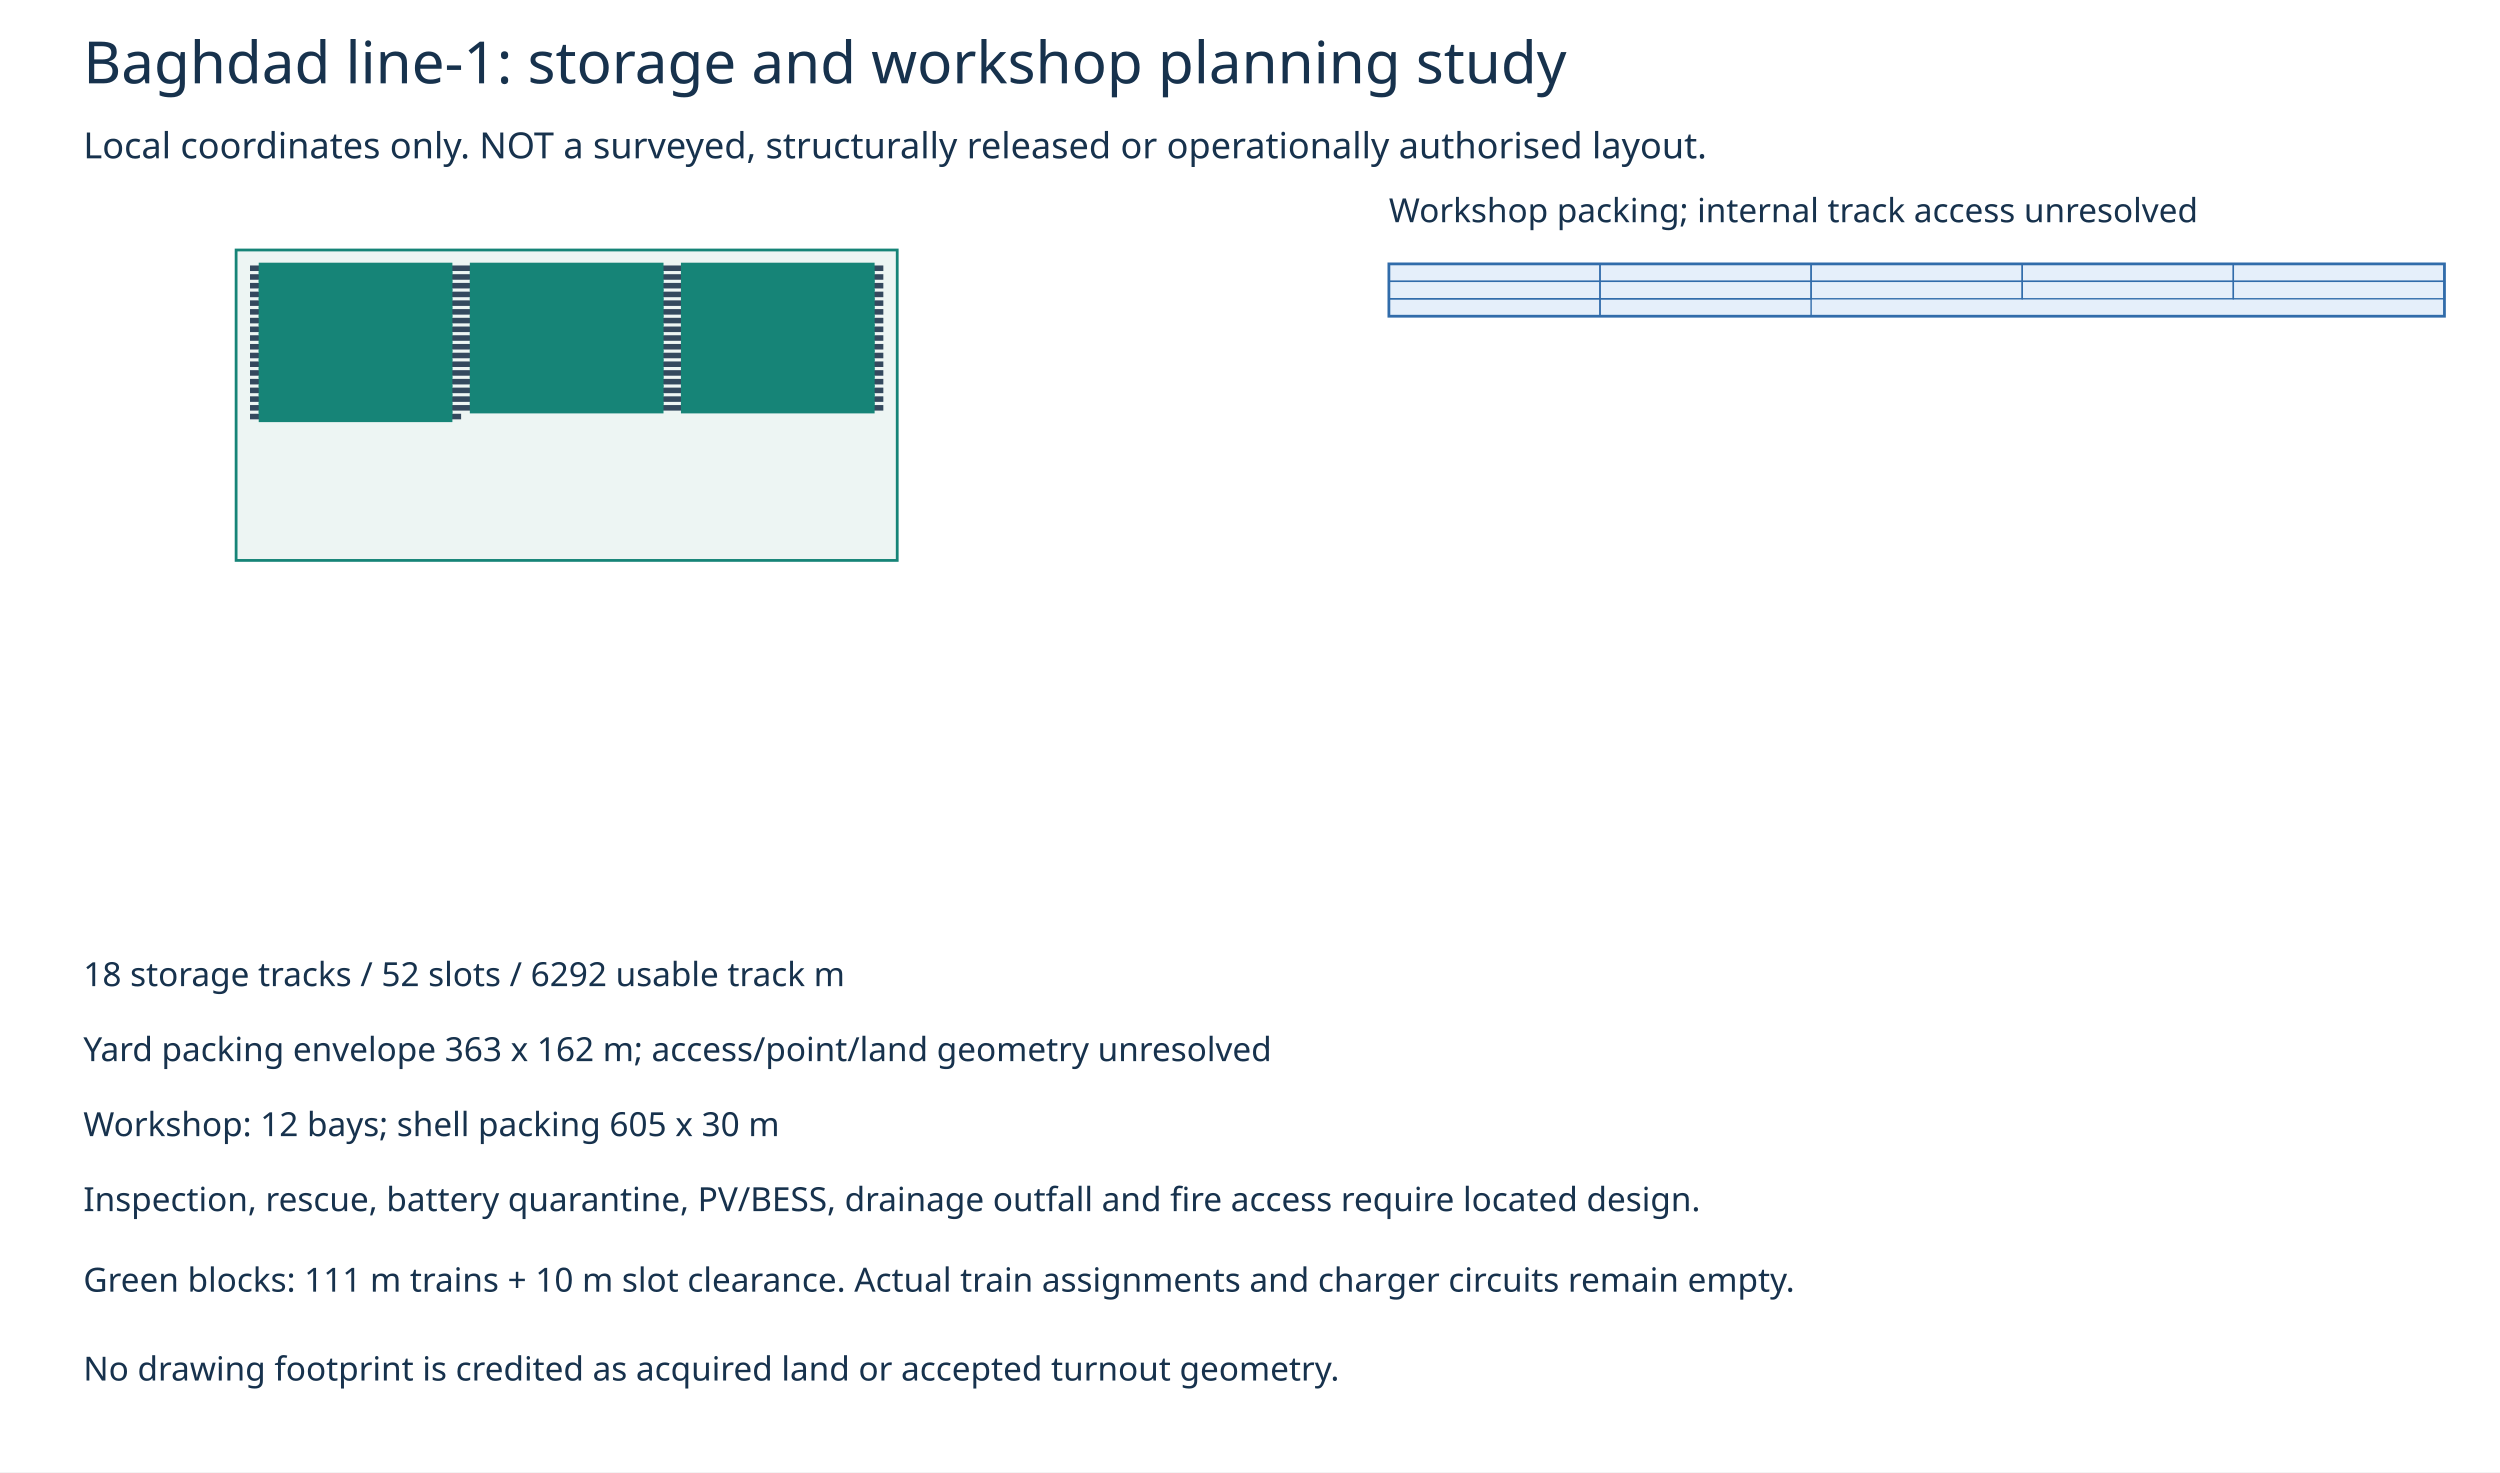
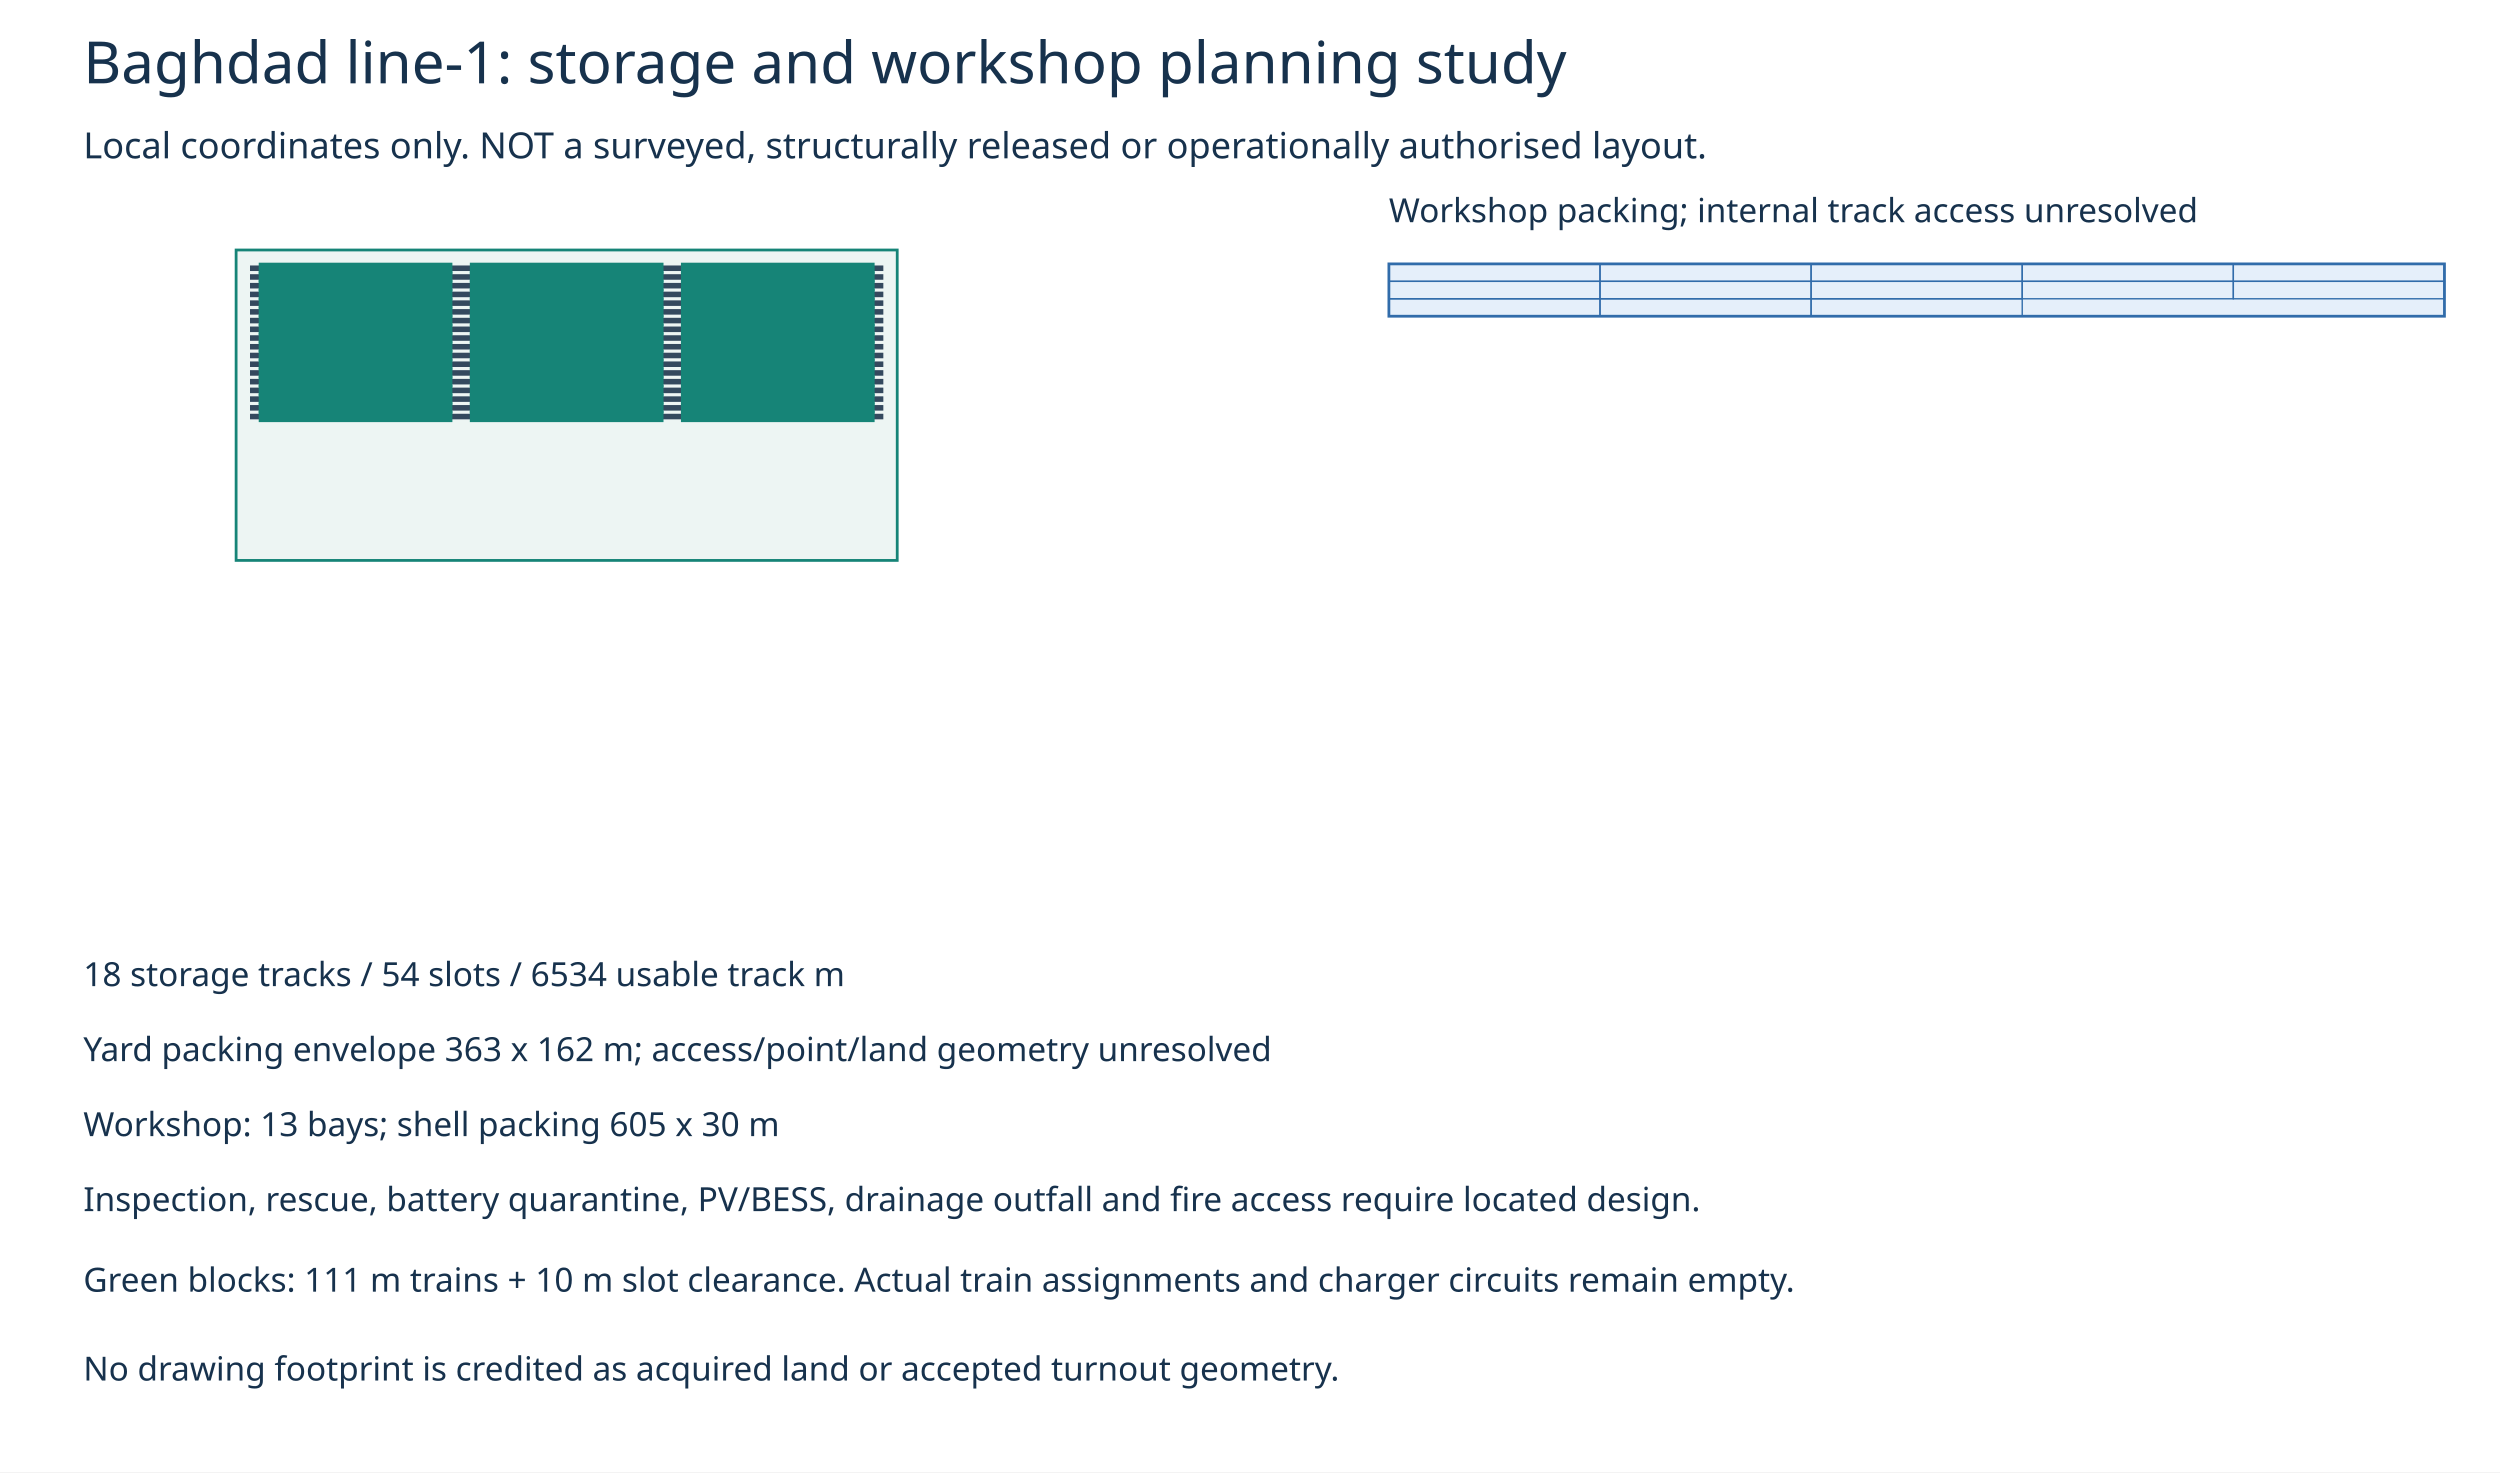
<svg xmlns="http://www.w3.org/2000/svg" width="900" height="530" viewBox="0 0 900 530">
  <rect width="900" height="530" fill="white" />
  <g font-family="sans-serif" fill="#17324d">
    <text x="30" y="30" font-size="21">Baghdad line-1: storage and workshop planning study</text>
    <text x="30" y="57" font-size="13">Local coordinates only. NOT a surveyed, structurally released or operationally authorised layout.</text>
    <rect x="85" y="90" width="238.00" height="111.75" fill="#edf5f3" stroke="#168477" />
    <path d="M90 96.57 H318.00" stroke="#34495e" stroke-width="2" />
    <rect x="93.14" y="94.57" width="69.72" height="4" fill="#168477" />
    <rect x="169.14" y="94.57" width="69.72" height="4" fill="#168477" />
    <rect x="245.14" y="94.57" width="69.72" height="4" fill="#168477" />
    <path d="M90 99.71 H318.00" stroke="#34495e" stroke-width="2" />
    <rect x="93.14" y="97.71" width="69.72" height="4" fill="#168477" />
    <rect x="169.14" y="97.71" width="69.72" height="4" fill="#168477" />
    <rect x="245.14" y="97.71" width="69.72" height="4" fill="#168477" />
    <path d="M90 102.85 H318.00" stroke="#34495e" stroke-width="2" />
    <rect x="93.14" y="100.85" width="69.72" height="4" fill="#168477" />
    <rect x="169.14" y="100.85" width="69.72" height="4" fill="#168477" />
    <rect x="245.14" y="100.85" width="69.72" height="4" fill="#168477" />
    <path d="M90 105.99 H318.00" stroke="#34495e" stroke-width="2" />
    <rect x="93.14" y="103.99" width="69.72" height="4" fill="#168477" />
    <rect x="169.14" y="103.99" width="69.72" height="4" fill="#168477" />
    <rect x="245.14" y="103.99" width="69.72" height="4" fill="#168477" />
    <path d="M90 109.13 H318.00" stroke="#34495e" stroke-width="2" />
    <rect x="93.14" y="107.13" width="69.72" height="4" fill="#168477" />
    <rect x="169.14" y="107.13" width="69.72" height="4" fill="#168477" />
    <rect x="245.14" y="107.13" width="69.72" height="4" fill="#168477" />
    <path d="M90 112.27 H318.00" stroke="#34495e" stroke-width="2" />
    <rect x="93.14" y="110.27" width="69.72" height="4" fill="#168477" />
    <rect x="169.14" y="110.27" width="69.72" height="4" fill="#168477" />
    <rect x="245.14" y="110.27" width="69.72" height="4" fill="#168477" />
    <path d="M90 115.41 H318.00" stroke="#34495e" stroke-width="2" />
    <rect x="93.14" y="113.41" width="69.72" height="4" fill="#168477" />
    <rect x="169.14" y="113.41" width="69.72" height="4" fill="#168477" />
    <rect x="245.14" y="113.41" width="69.72" height="4" fill="#168477" />
    <path d="M90 118.55 H318.00" stroke="#34495e" stroke-width="2" />
    <rect x="93.14" y="116.55" width="69.72" height="4" fill="#168477" />
    <rect x="169.14" y="116.55" width="69.72" height="4" fill="#168477" />
    <rect x="245.14" y="116.55" width="69.72" height="4" fill="#168477" />
    <path d="M90 121.69 H318.00" stroke="#34495e" stroke-width="2" />
    <rect x="93.14" y="119.69" width="69.72" height="4" fill="#168477" />
    <rect x="169.14" y="119.69" width="69.72" height="4" fill="#168477" />
    <rect x="245.14" y="119.69" width="69.72" height="4" fill="#168477" />
    <path d="M90 124.83 H318.00" stroke="#34495e" stroke-width="2" />
    <rect x="93.14" y="122.83" width="69.72" height="4" fill="#168477" />
    <rect x="169.14" y="122.83" width="69.72" height="4" fill="#168477" />
    <rect x="245.14" y="122.83" width="69.72" height="4" fill="#168477" />
    <path d="M90 127.98 H318.00" stroke="#34495e" stroke-width="2" />
    <rect x="93.14" y="125.98" width="69.72" height="4" fill="#168477" />
    <rect x="169.14" y="125.98" width="69.72" height="4" fill="#168477" />
    <rect x="245.14" y="125.98" width="69.72" height="4" fill="#168477" />
    <path d="M90 131.12 H318.00" stroke="#34495e" stroke-width="2" />
    <rect x="93.14" y="129.12" width="69.72" height="4" fill="#168477" />
    <rect x="169.14" y="129.12" width="69.72" height="4" fill="#168477" />
    <rect x="245.14" y="129.12" width="69.72" height="4" fill="#168477" />
    <path d="M90 134.26 H318.00" stroke="#34495e" stroke-width="2" />
    <rect x="93.14" y="132.26" width="69.72" height="4" fill="#168477" />
    <rect x="169.14" y="132.26" width="69.72" height="4" fill="#168477" />
    <rect x="245.14" y="132.26" width="69.72" height="4" fill="#168477" />
    <path d="M90 137.40 H318.00" stroke="#34495e" stroke-width="2" />
    <rect x="93.14" y="135.40" width="69.72" height="4" fill="#168477" />
    <rect x="169.14" y="135.40" width="69.72" height="4" fill="#168477" />
    <rect x="245.14" y="135.40" width="69.72" height="4" fill="#168477" />
    <path d="M90 140.54 H318.00" stroke="#34495e" stroke-width="2" />
    <rect x="93.14" y="138.54" width="69.72" height="4" fill="#168477" />
    <rect x="169.14" y="138.54" width="69.72" height="4" fill="#168477" />
    <rect x="245.14" y="138.54" width="69.72" height="4" fill="#168477" />
    <path d="M90 143.68 H318.00" stroke="#34495e" stroke-width="2" />
    <rect x="93.14" y="141.68" width="69.72" height="4" fill="#168477" />
    <rect x="169.14" y="141.68" width="69.72" height="4" fill="#168477" />
    <rect x="245.14" y="141.68" width="69.72" height="4" fill="#168477" />
    <path d="M90 146.82 H318.00" stroke="#34495e" stroke-width="2" />
    <rect x="93.14" y="144.82" width="69.72" height="4" fill="#168477" />
    <rect x="169.14" y="144.82" width="69.72" height="4" fill="#168477" />
    <rect x="245.14" y="144.82" width="69.72" height="4" fill="#168477" />
-     <path d="M90 149.96 H166.00" stroke="#34495e" stroke-width="2" />
+     <path d="M90 149.96 H318.00" stroke="#34495e" stroke-width="2" />
    <rect x="93.14" y="147.96" width="69.72" height="4" fill="#168477" />
+     <rect x="169.14" y="147.96" width="69.72" height="4" fill="#168477" />
+     <rect x="245.14" y="147.96" width="69.72" height="4" fill="#168477" />
    <rect x="500" y="95" width="380.00" height="18.84" fill="#e5effa" stroke="#316caa" />
    <rect x="500.00" y="95.00" width="76.00" height="6.28" fill="none" stroke="#316caa" stroke-width="0.5" />
    <rect x="576.00" y="95.00" width="76.00" height="6.28" fill="none" stroke="#316caa" stroke-width="0.5" />
    <rect x="652.00" y="95.00" width="76.00" height="6.28" fill="none" stroke="#316caa" stroke-width="0.5" />
    <rect x="728.00" y="95.00" width="76.00" height="6.28" fill="none" stroke="#316caa" stroke-width="0.5" />
    <rect x="804.00" y="95.00" width="76.00" height="6.28" fill="none" stroke="#316caa" stroke-width="0.5" />
    <rect x="500.00" y="101.28" width="76.00" height="6.28" fill="none" stroke="#316caa" stroke-width="0.5" />
    <rect x="576.00" y="101.28" width="76.00" height="6.28" fill="none" stroke="#316caa" stroke-width="0.5" />
    <rect x="652.00" y="101.28" width="76.00" height="6.28" fill="none" stroke="#316caa" stroke-width="0.5" />
    <rect x="728.00" y="101.28" width="76.00" height="6.28" fill="none" stroke="#316caa" stroke-width="0.5" />
    <rect x="804.00" y="101.28" width="76.00" height="6.28" fill="none" stroke="#316caa" stroke-width="0.5" />
    <rect x="500.00" y="107.56" width="76.00" height="6.28" fill="none" stroke="#316caa" stroke-width="0.5" />
    <rect x="576.00" y="107.56" width="76.00" height="6.28" fill="none" stroke="#316caa" stroke-width="0.5" />
+     <rect x="652.00" y="107.56" width="76.00" height="6.28" fill="none" stroke="#316caa" stroke-width="0.5" />
    <text x="500" y="80" font-size="12">Workshop packing; internal track access unresolved</text>
-     <text x="30" y="355">18 storage tracks / 52 slots / 6292 usable track m</text>
+     <text x="30" y="355">18 storage tracks / 54 slots / 6534 usable track m</text>
    <text x="30" y="382">Yard packing envelope 363 x 162 m; access/point/land geometry unresolved</text>
-     <text x="30" y="409">Workshop: 12 bays; shell packing 605 x 30 m</text>
+     <text x="30" y="409">Workshop: 13 bays; shell packing 605 x 30 m</text>
    <text x="30" y="436">Inspection, rescue, battery quarantine, PV/BESS, drainage outfall and fire access require located design.</text>
    <text x="30" y="465">Green blocks: 111 m trains + 10 m slot clearance. Actual train assignments and charger circuits remain empty.</text>
    <text x="30" y="497">No drawing footprint is credited as acquired land or accepted turnout geometry.</text>
  </g>
</svg>
